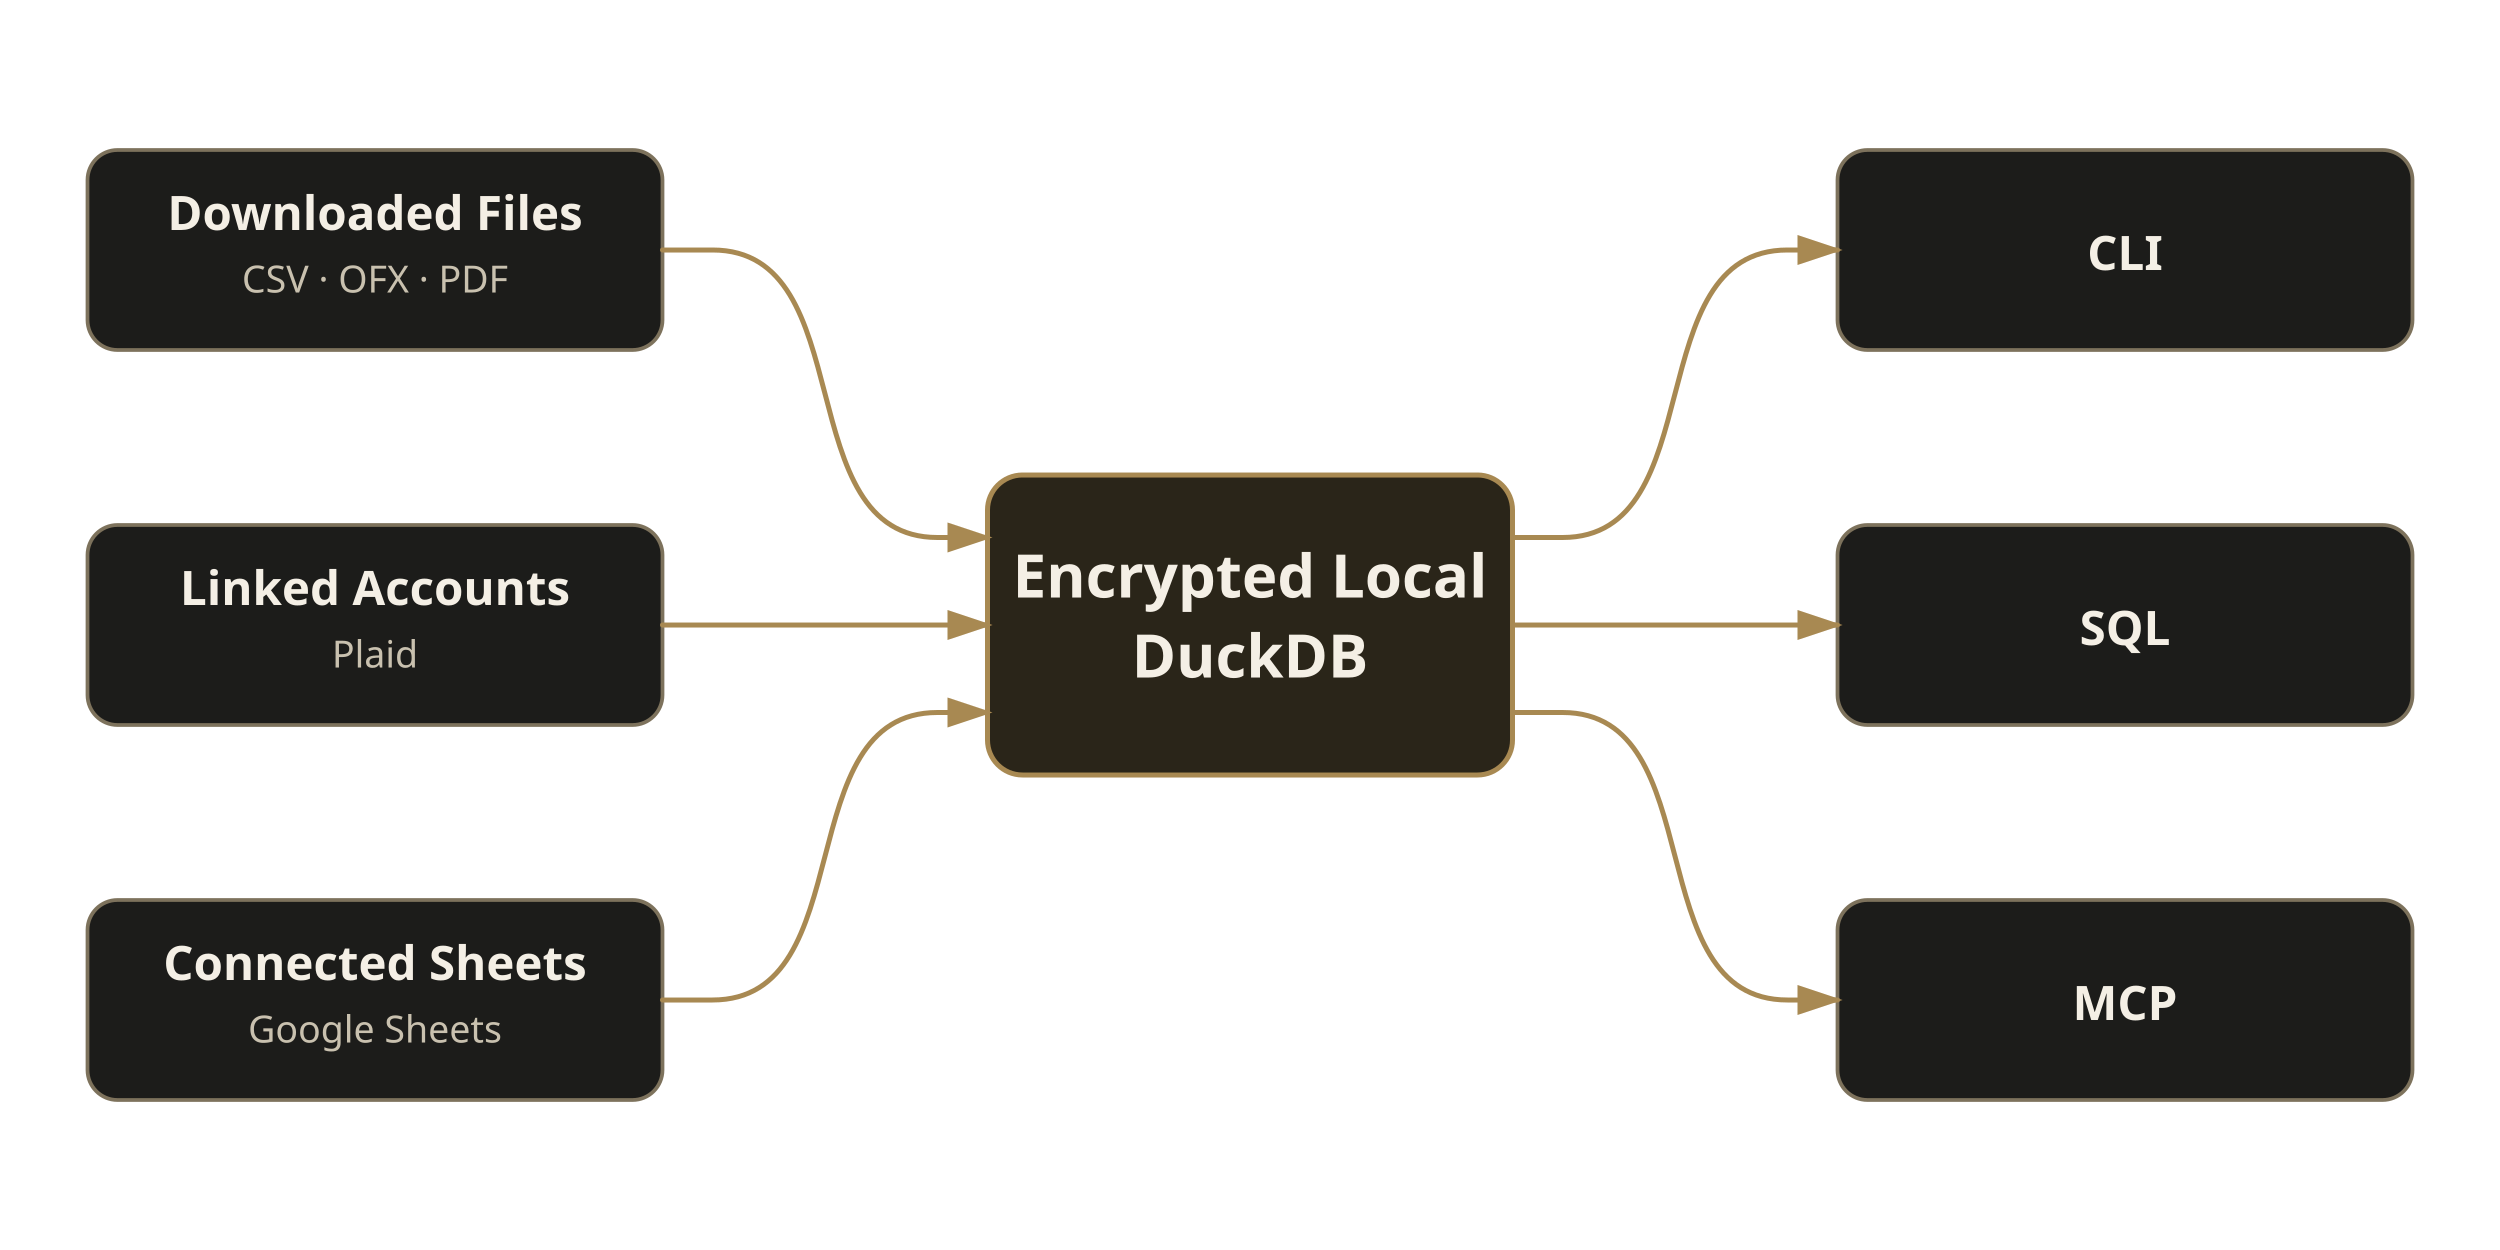
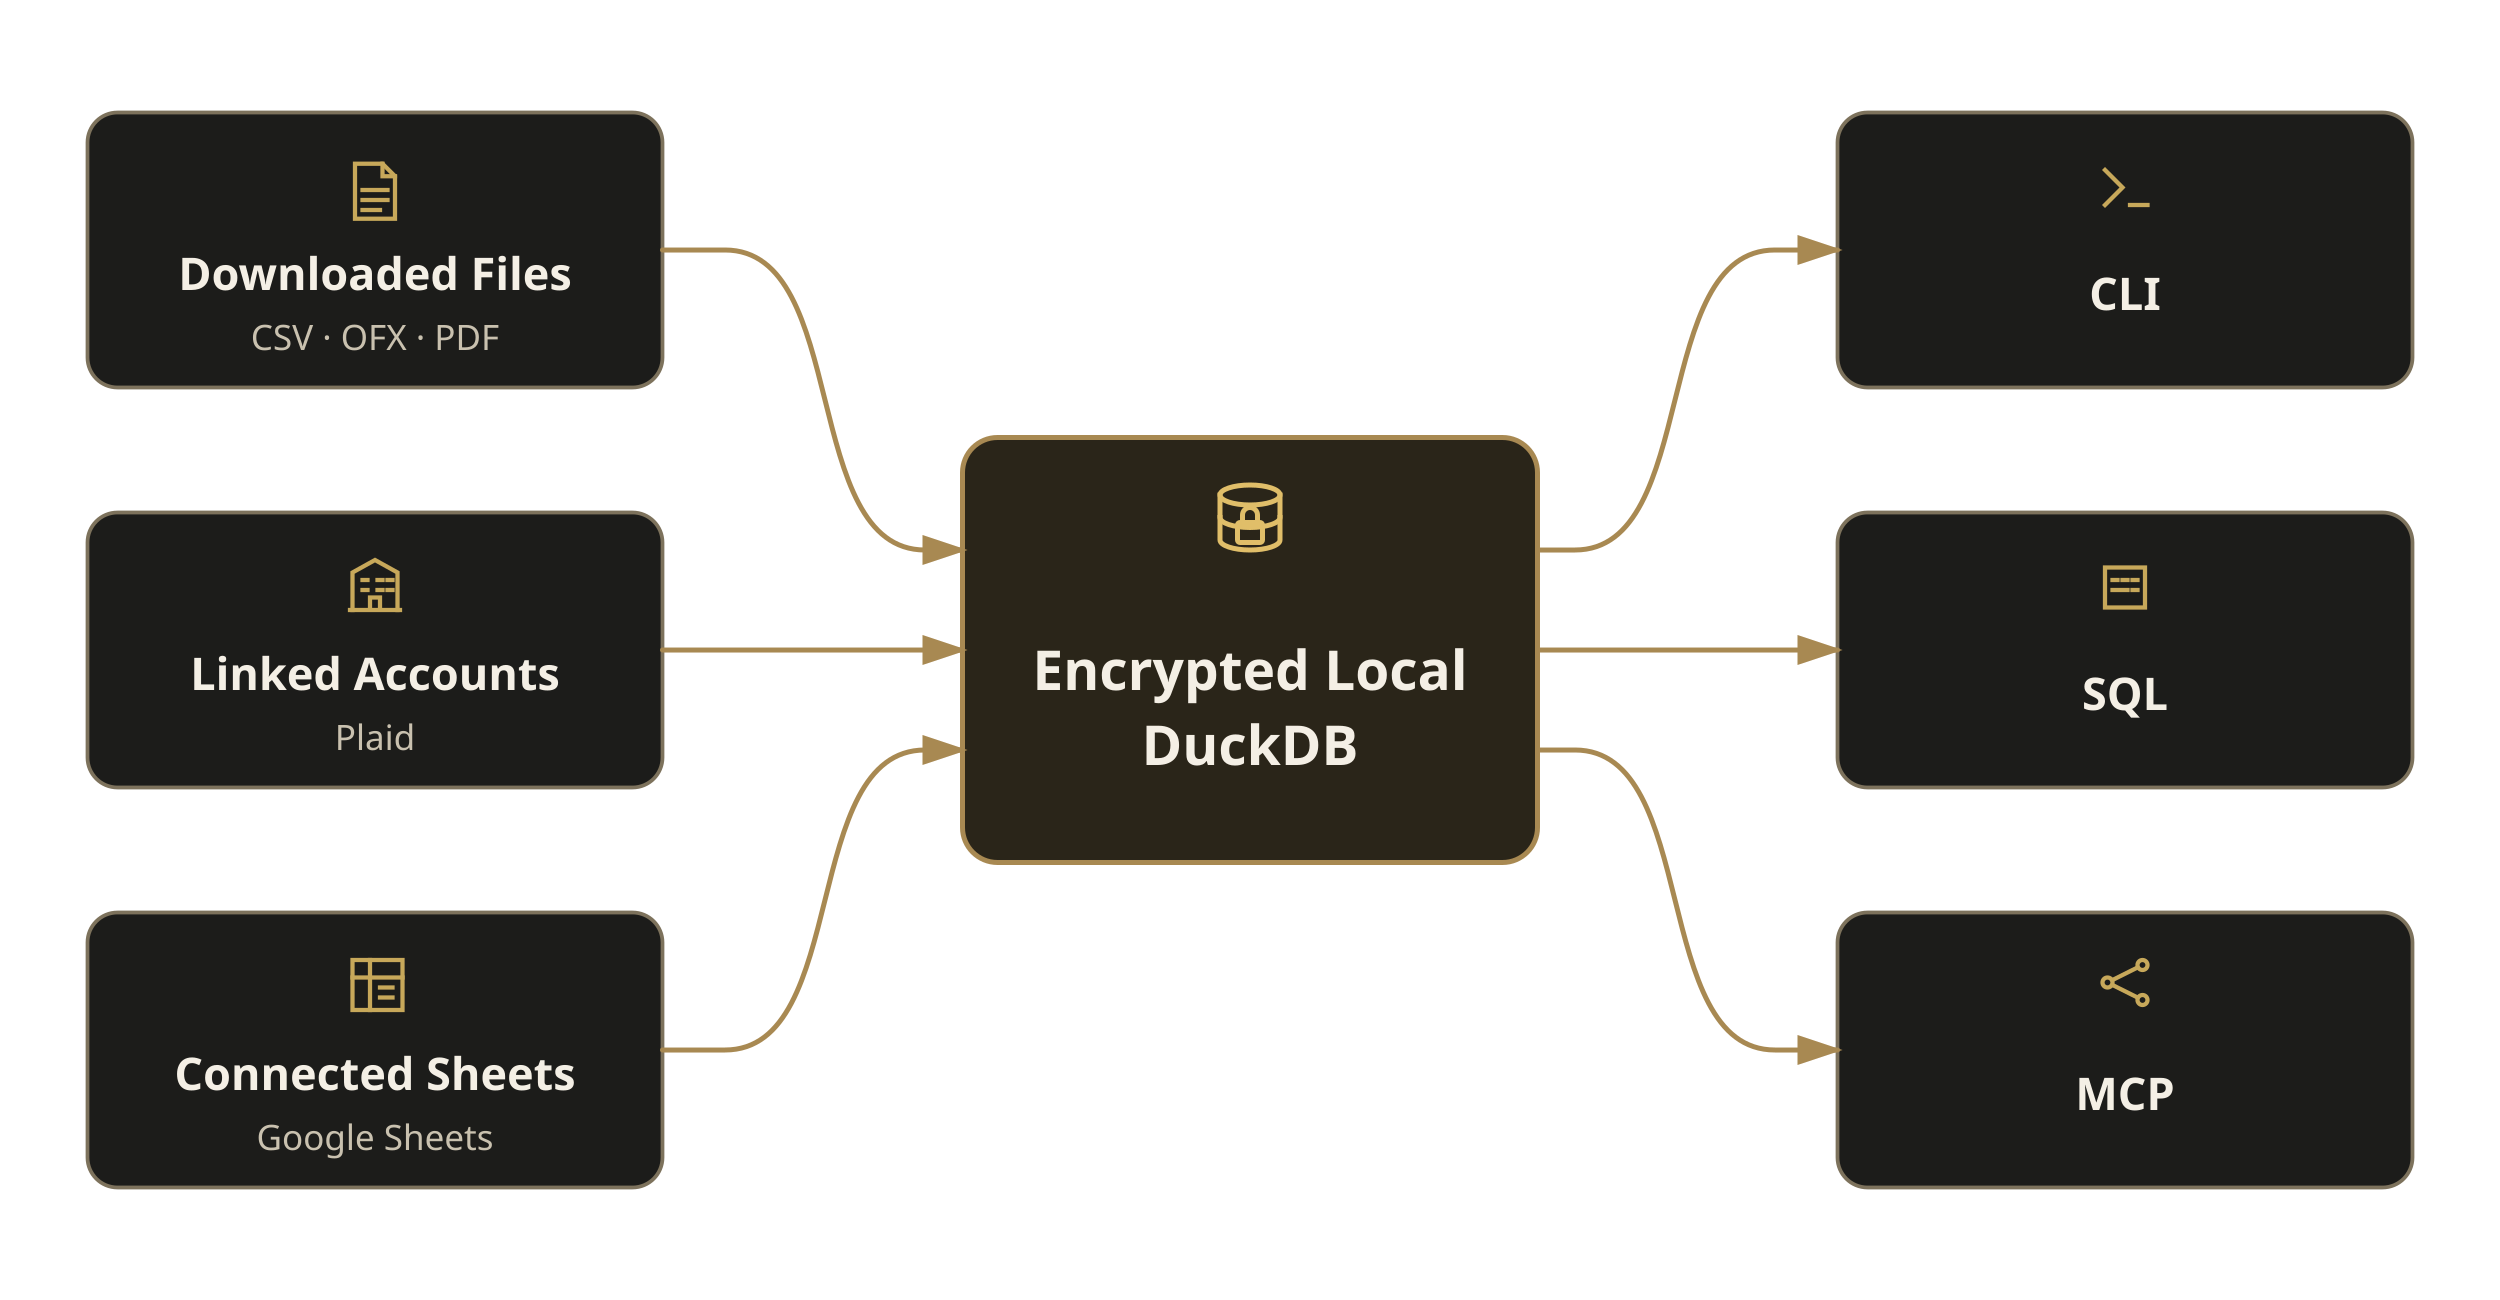
- <svg xmlns="http://www.w3.org/2000/svg" viewBox="0 0 1000 500" role="img" aria-labelledby="title description">
+ <svg xmlns="http://www.w3.org/2000/svg" viewBox="0 0 1000 520" role="img" aria-labelledby="title description">
  <defs>
    <marker id="arrow" markerWidth="10" markerHeight="10" refX="8" refY="3" orient="auto">
      <path d="M0,0 L0,6 L9,3 z" fill="#A88952" />
    </marker>
    <style>
      .box { fill: #1C1C1A; stroke: #7D725C; stroke-width: 1.5; }
      .core { fill: #2A2519; stroke: #A88952; stroke-width: 2; }
-       .label { fill: #F4EFE5; font: 600 19px system-ui, sans-serif; text-anchor: middle; }
-       .core-label { fill: #F4EFE5; font: 600 24px system-ui, sans-serif; text-anchor: middle; }
-       .sub { fill: #C9C1AF; font: 15px system-ui, sans-serif; text-anchor: middle; }
+       .label { fill: #F4EFE5; font: 600 18px system-ui, sans-serif; text-anchor: middle; }
+       .core-label { fill: #F4EFE5; font: 600 22px system-ui, sans-serif; text-anchor: middle; }
+       .sub { fill: #C9C1AF; font: 14px system-ui, sans-serif; text-anchor: middle; }
+       .icon { fill: none; stroke: #C7A85A; stroke-width: 1.7; stroke-linecap: square; stroke-linejoin: miter; }
+       .core-icon { fill: none; stroke: #E0BE69; stroke-width: 2; stroke-linecap: square; stroke-linejoin: miter; }
      .arrow { fill: none; stroke: #A88952; stroke-width: 2; stroke-linecap: round; marker-end: url(#arrow); }
    </style>
  </defs>
-   <rect class="box" x="35" y="60" width="230" height="80" rx="12" />
-   <text class="label" x="150" y="92">Downloaded Files</text>
-   <text class="sub" x="150" y="117">CSV · OFX · PDF</text>
-   <rect class="box" x="35" y="210" width="230" height="80" rx="12" />
-   <text class="label" x="150" y="242">Linked Accounts</text>
-   <text class="sub" x="150" y="267">Plaid</text>
-   <rect class="box" x="35" y="360" width="230" height="80" rx="12" />
-   <text class="label" x="150" y="392">Connected Sheets</text>
-   <text class="sub" x="150" y="417">Google Sheets</text>
-   <rect class="core" x="395" y="190" width="210" height="120" rx="14" />
-   <text class="core-label" x="500" y="239">Encrypted Local</text>
-   <text class="core-label" x="500" y="271">DuckDB</text>
-   <rect class="box" x="735" y="60" width="230" height="80" rx="12" />
-   <text class="label" x="850" y="108">CLI</text>
-   <rect class="box" x="735" y="210" width="230" height="80" rx="12" />
-   <text class="label" x="850" y="258">SQL</text>
-   <rect class="box" x="735" y="360" width="230" height="80" rx="12" />
-   <text class="label" x="850" y="408">MCP</text>
-   <path class="arrow" d="M265,100 H285 C345,100 315,215 375,215 H395" />
-   <path class="arrow" d="M265,250 H395" />
-   <path class="arrow" d="M265,400 H285 C345,400 315,285 375,285 H395" />
-   <path class="arrow" d="M605,215 H625 C685,215 655,100 715,100 H735" />
-   <path class="arrow" d="M605,250 H735" />
-   <path class="arrow" d="M605,285 H625 C685,285 655,400 715,400 H735" />
+   <rect class="box" x="35" y="45" width="230" height="110" rx="12" />
+   <g class="icon" transform="translate(138 63)">
+     <path d="M4 2.5h11l5 5v17H4z" />
+     <path d="M15 2.5v5h5" />
+     <path d="M7 13h10M7 17h10M7 21h7" />
+   </g>
+   <text class="label" x="150" y="116">Downloaded Files</text>
+   <text class="sub" x="150" y="140">CSV · OFX · PDF</text>
+   <rect class="box" x="35" y="205" width="230" height="110" rx="12" />
+   <g class="icon" transform="translate(138 221)">
+     <path d="M3 23V8l9-5 9 5v15" />
+     <path d="M2 23h20M7 11h2M13 11h2M17 11h2M7 15h2M13 15h2M17 15h2M10 23v-5h4v5" />
+   </g>
+   <text class="label" x="150" y="276">Linked Accounts</text>
+   <text class="sub" x="150" y="300">Plaid</text>
+   <rect class="box" x="35" y="365" width="230" height="110" rx="12" />
+   <g class="icon" transform="translate(138 381)">
+     <rect x="3" y="3" width="20" height="20" />
+     <path d="M3 10h20M10 3v20" />
+     <path d="M14 14h5M14 18h5" />
+   </g>
+   <text class="label" x="150" y="436">Connected Sheets</text>
+   <text class="sub" x="150" y="460">Google Sheets</text>
+   <rect class="core" x="385" y="175" width="230" height="170" rx="14" />
+   <g class="core-icon" transform="translate(484 193)">
+     <ellipse cx="16" cy="5" rx="12" ry="4" />
+     <path d="M4 5v18c0 2.2 5.4 4 12 4s12-1.8 12-4V5" />
+     <path d="M4 14c0 2.2 5.4 4 12 4s12-1.8 12-4" />
+     <rect x="11" y="16" width="10" height="8" rx="1" />
+     <path d="M13 16v-3a3 3 0 0 1 6 0v3" />
+   </g>
+   <text class="core-label" x="500" y="276">Encrypted Local</text>
+   <text class="core-label" x="500" y="306">DuckDB</text>
+   <rect class="box" x="735" y="45" width="230" height="110" rx="12" />
+   <g class="icon" transform="translate(838 63)">
+     <path d="M4 5l7 7-7 7M14 19h7" />
+   </g>
+   <text class="label" x="850" y="124">CLI</text>
+   <rect class="box" x="735" y="205" width="230" height="110" rx="12" />
+   <g class="icon" transform="translate(838 223)">
+     <path d="M4 4h16v16H4z" />
+     <path d="M7 9h2M11 9h2M15 9h2M7 13h6M15 13h2" />
+   </g>
+   <text class="label" x="850" y="284">SQL</text>
+   <rect class="box" x="735" y="365" width="230" height="110" rx="12" />
+   <g class="icon" transform="translate(838 381)">
+     <circle cx="5" cy="12" r="2" />
+     <circle cx="19" cy="5" r="2" />
+     <circle cx="19" cy="19" r="2" />
+     <path d="M7 11l10-5M7 13l10 5" />
+   </g>
+   <text class="label" x="850" y="444">MCP</text>
+   <path class="arrow" d="M265,100 H290 C340,100 320,220 370,220 H385" />
+   <path class="arrow" d="M265,260 H385" />
+   <path class="arrow" d="M265,420 H290 C340,420 320,300 370,300 H385" />
+   <path class="arrow" d="M615,220 H630 C680,220 660,100 710,100 H735" />
+   <path class="arrow" d="M615,260 H735" />
+   <path class="arrow" d="M615,300 H630 C680,300 660,420 710,420 H735" />
</svg>
